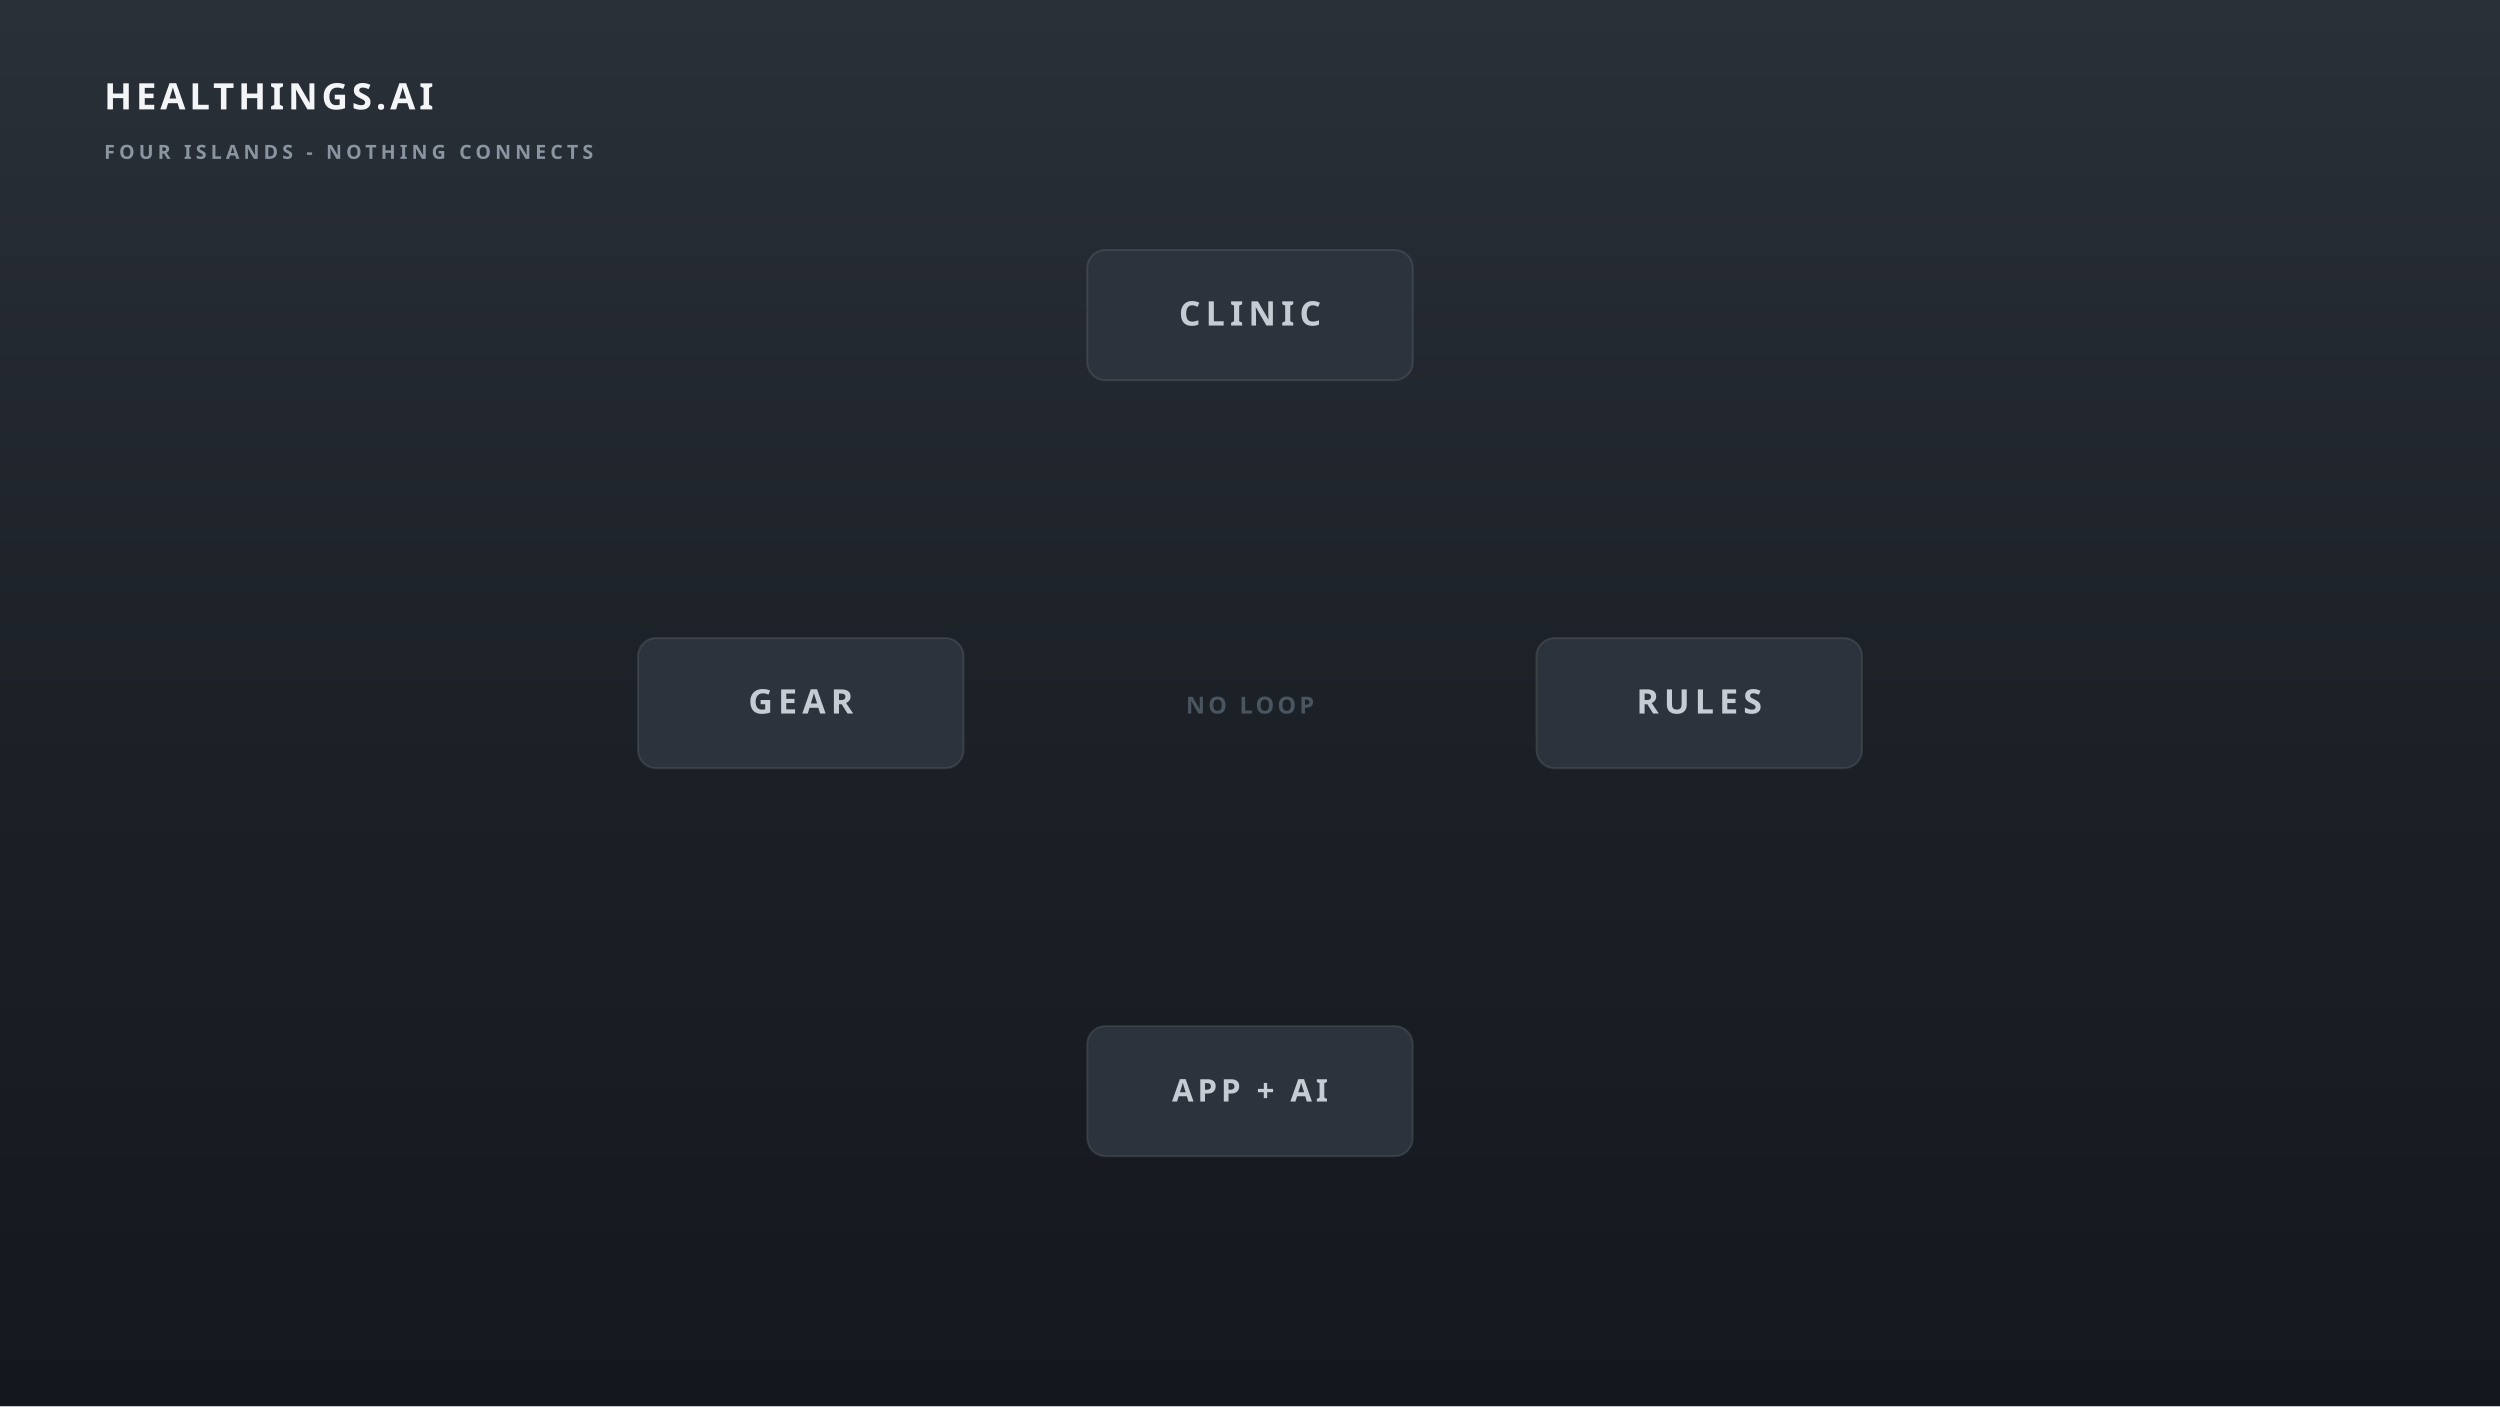
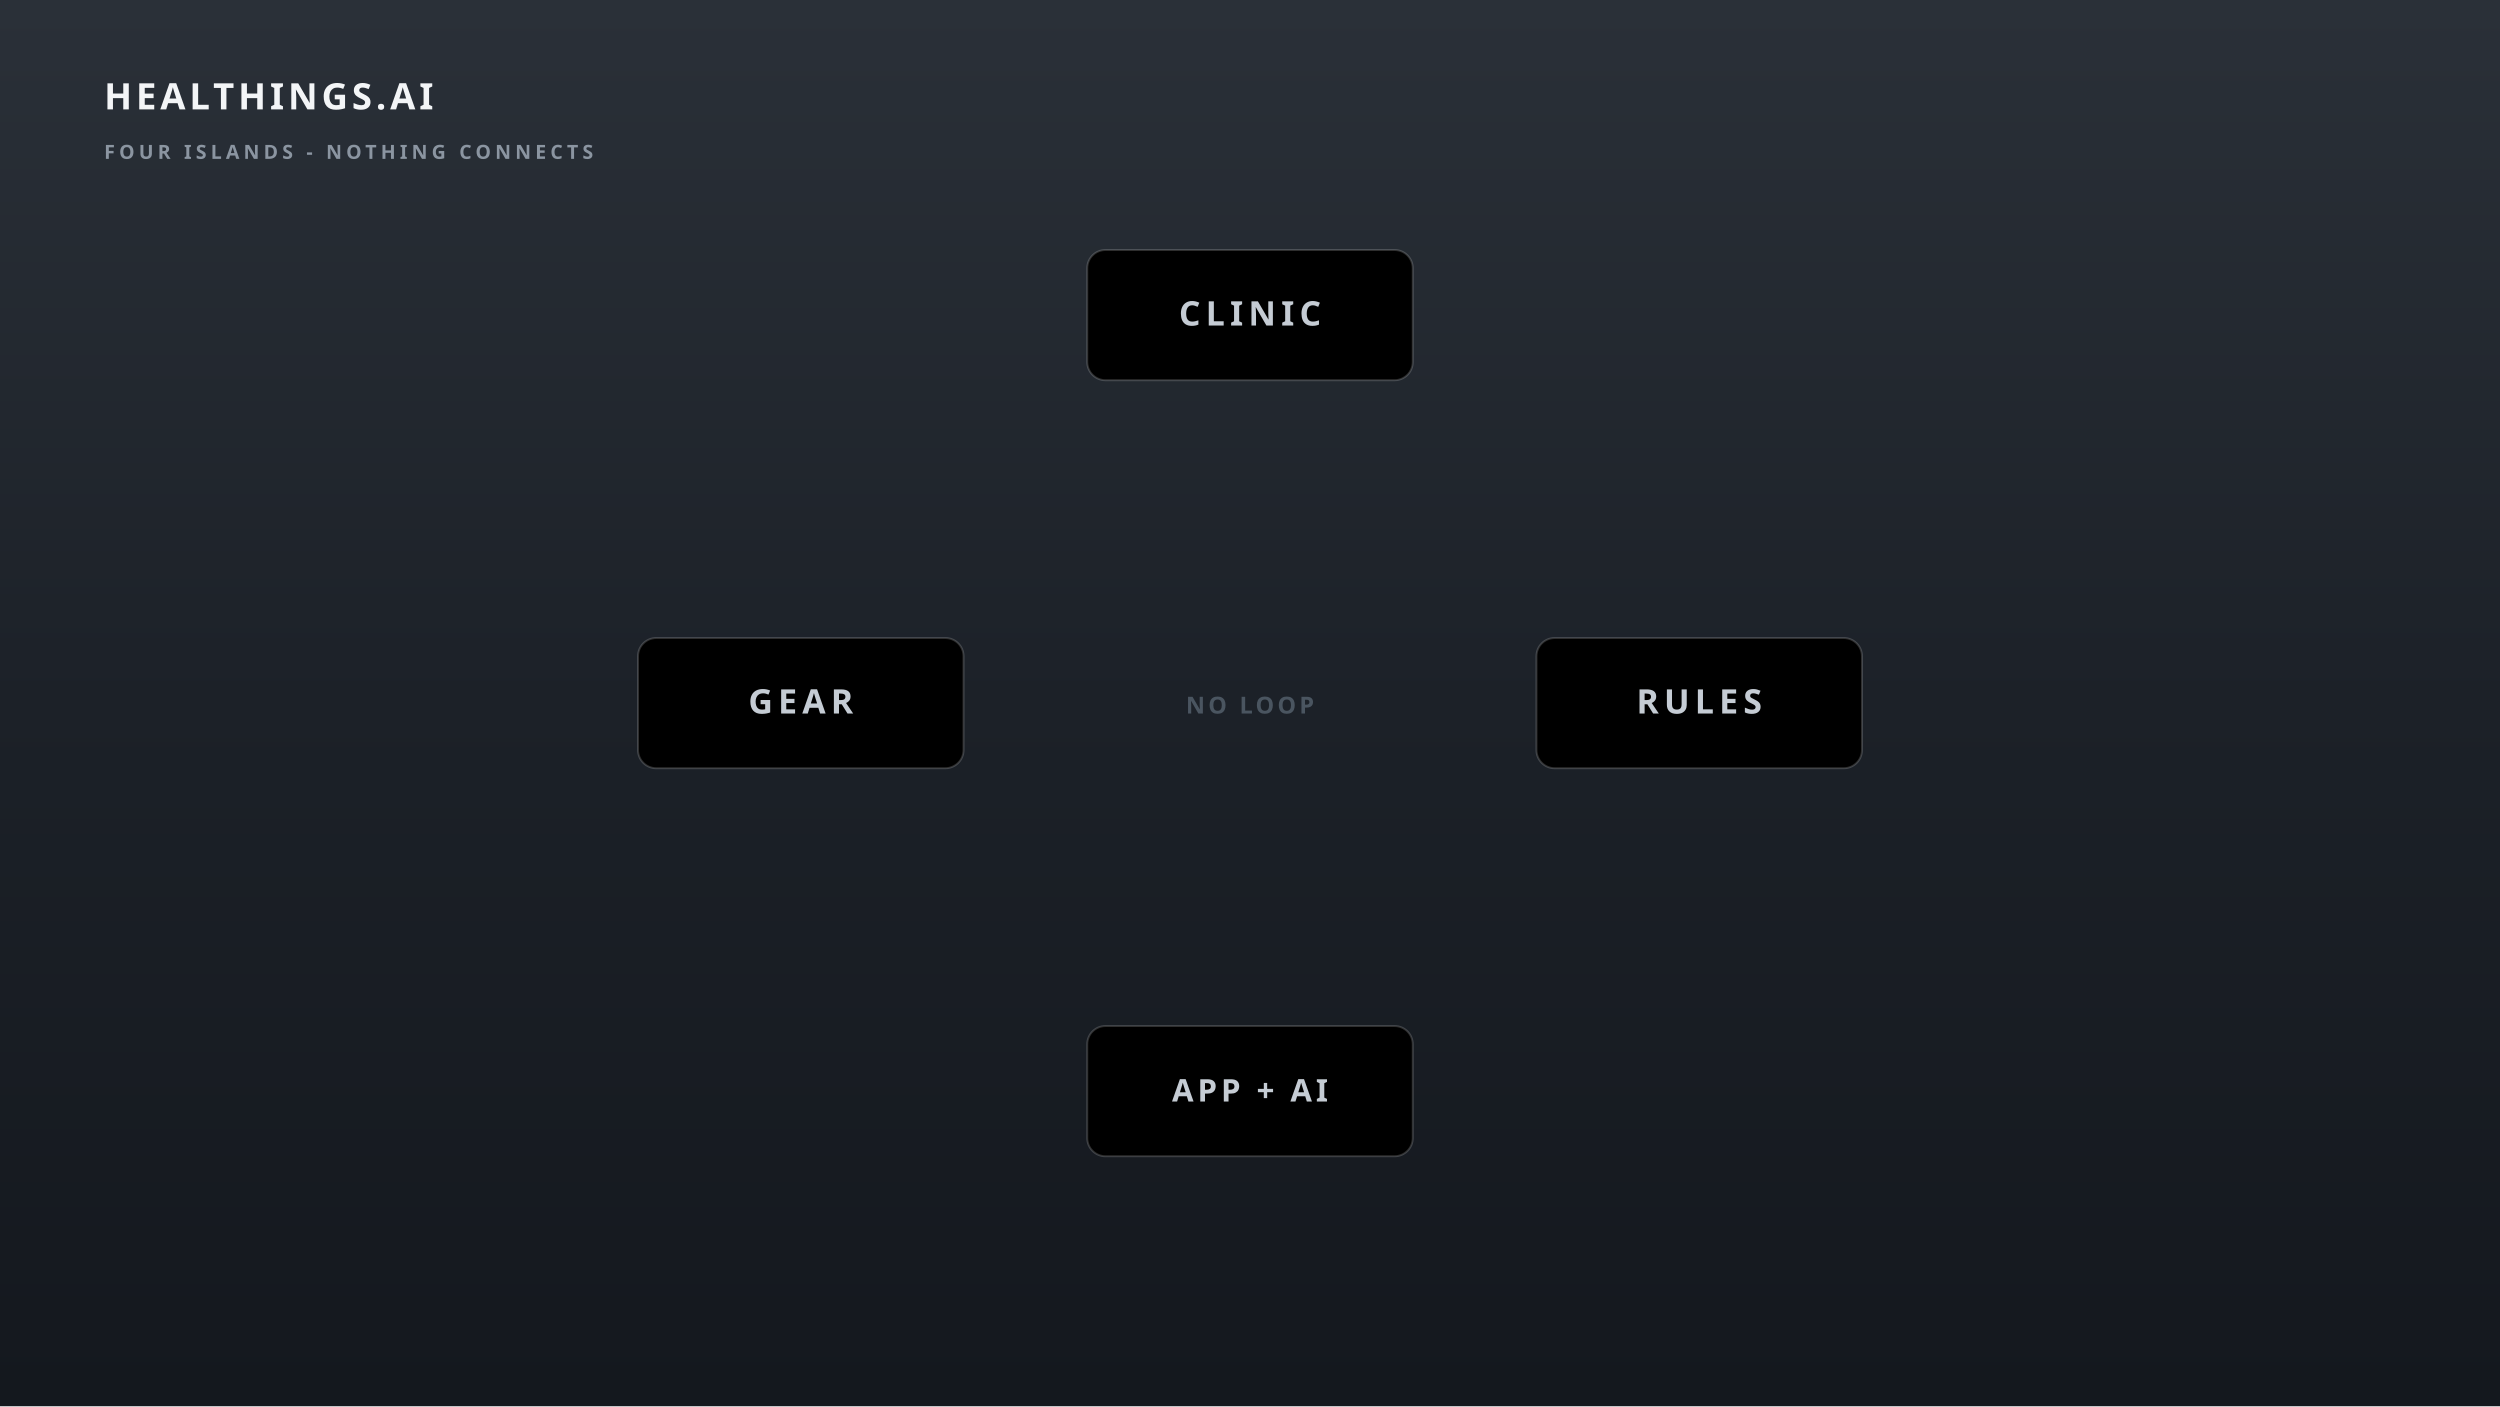
<svg xmlns="http://www.w3.org/2000/svg" viewBox="0 0 1920 1080" width="1920" height="1080">
  <defs>
    <linearGradient id="page" x1="0" y1="0" x2="0" y2="1">
      <stop offset="0" stop-color="#2A3038" />
      <stop offset="0.5" stop-color="#1C2128" />
      <stop offset="1" stop-color="#14181E" />
    </linearGradient>
  </defs>
  <rect width="1920" height="1080" fill="url(#page)" />
  <text x="80" y="84" font-family="Montserrat" fill="#F3F5F7" font-size="28" font-weight="700" letter-spacing="3">HEALTHINGS.AI</text>
  <text x="80" y="122" font-family="Montserrat" fill="#8B95A1" font-size="15" font-weight="600" letter-spacing="3.2">FOUR ISLANDS - NOTHING CONNECTS</text>
  <g font-family="Montserrat" text-anchor="middle">
-     <rect x="835" y="192" width="250" height="100" rx="14" fill="#2C333C" stroke="rgba(255,255,255,0.1)" stroke-width="1.5" />
-     <rect x="1180" y="490" width="250" height="100" rx="14" fill="#2C333C" stroke="rgba(255,255,255,0.1)" stroke-width="1.5" />
-     <rect x="835" y="788" width="250" height="100" rx="14" fill="#2C333C" stroke="rgba(255,255,255,0.1)" stroke-width="1.5" />
-     <rect x="490" y="490" width="250" height="100" rx="14" fill="#2C333C" stroke="rgba(255,255,255,0.1)" stroke-width="1.5" />
+     <rect x="835" y="192" width="250" height="100" rx="14" fill="#000000" stroke="rgba(255,255,255,0.18)" stroke-width="1.5" />
+     <rect x="1180" y="490" width="250" height="100" rx="14" fill="#000000" stroke="rgba(255,255,255,0.18)" stroke-width="1.5" />
+     <rect x="835" y="788" width="250" height="100" rx="14" fill="#000000" stroke="rgba(255,255,255,0.18)" stroke-width="1.5" />
+     <rect x="490" y="490" width="250" height="100" rx="14" fill="#000000" stroke="rgba(255,255,255,0.18)" stroke-width="1.5" />
    <text x="960" y="250" fill="#C5CCD4" font-size="26" font-weight="700" letter-spacing="4">CLINIC</text>
    <text x="1305" y="548" fill="#C5CCD4" font-size="26" font-weight="700" letter-spacing="4">RULES</text>
    <text x="960" y="846" fill="#C5CCD4" font-size="24" font-weight="700" letter-spacing="3">APP + AI</text>
    <text x="615" y="548" fill="#C5CCD4" font-size="26" font-weight="700" letter-spacing="4">GEAR</text>
    <text x="960" y="548" fill="#4A5560" font-size="18" font-weight="600" letter-spacing="2.5">NO LOOP</text>
  </g>
</svg>
